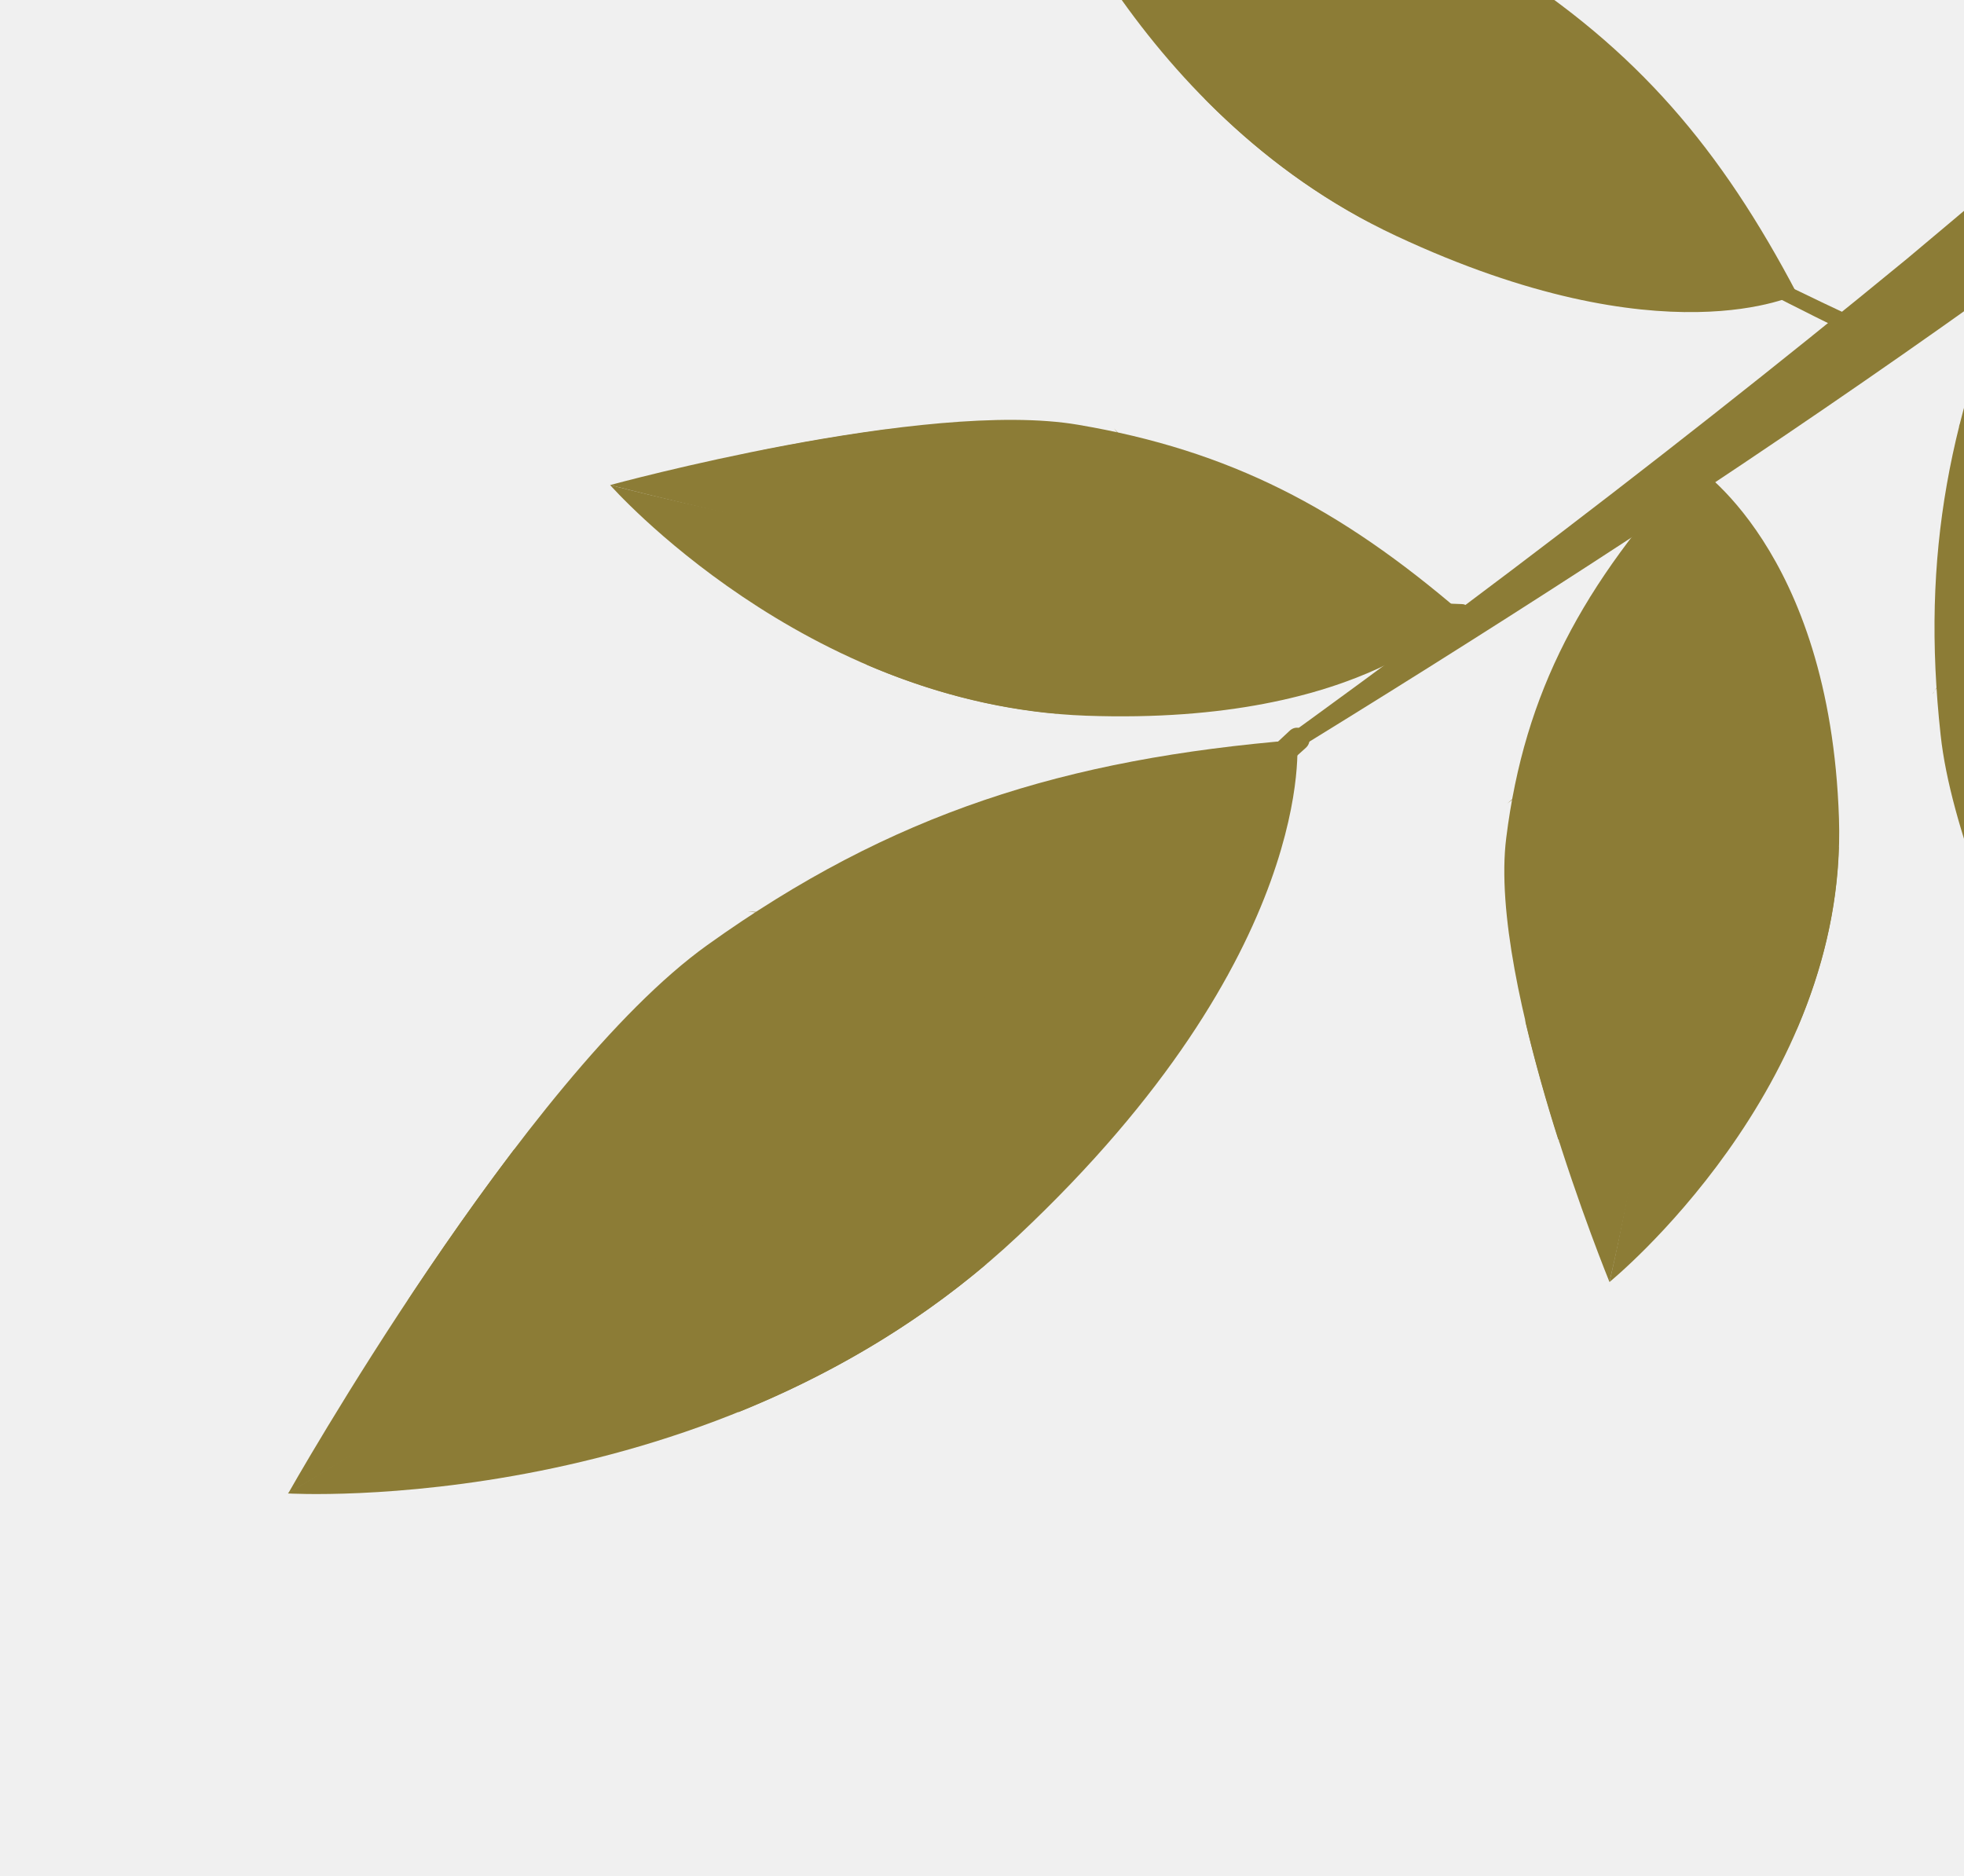
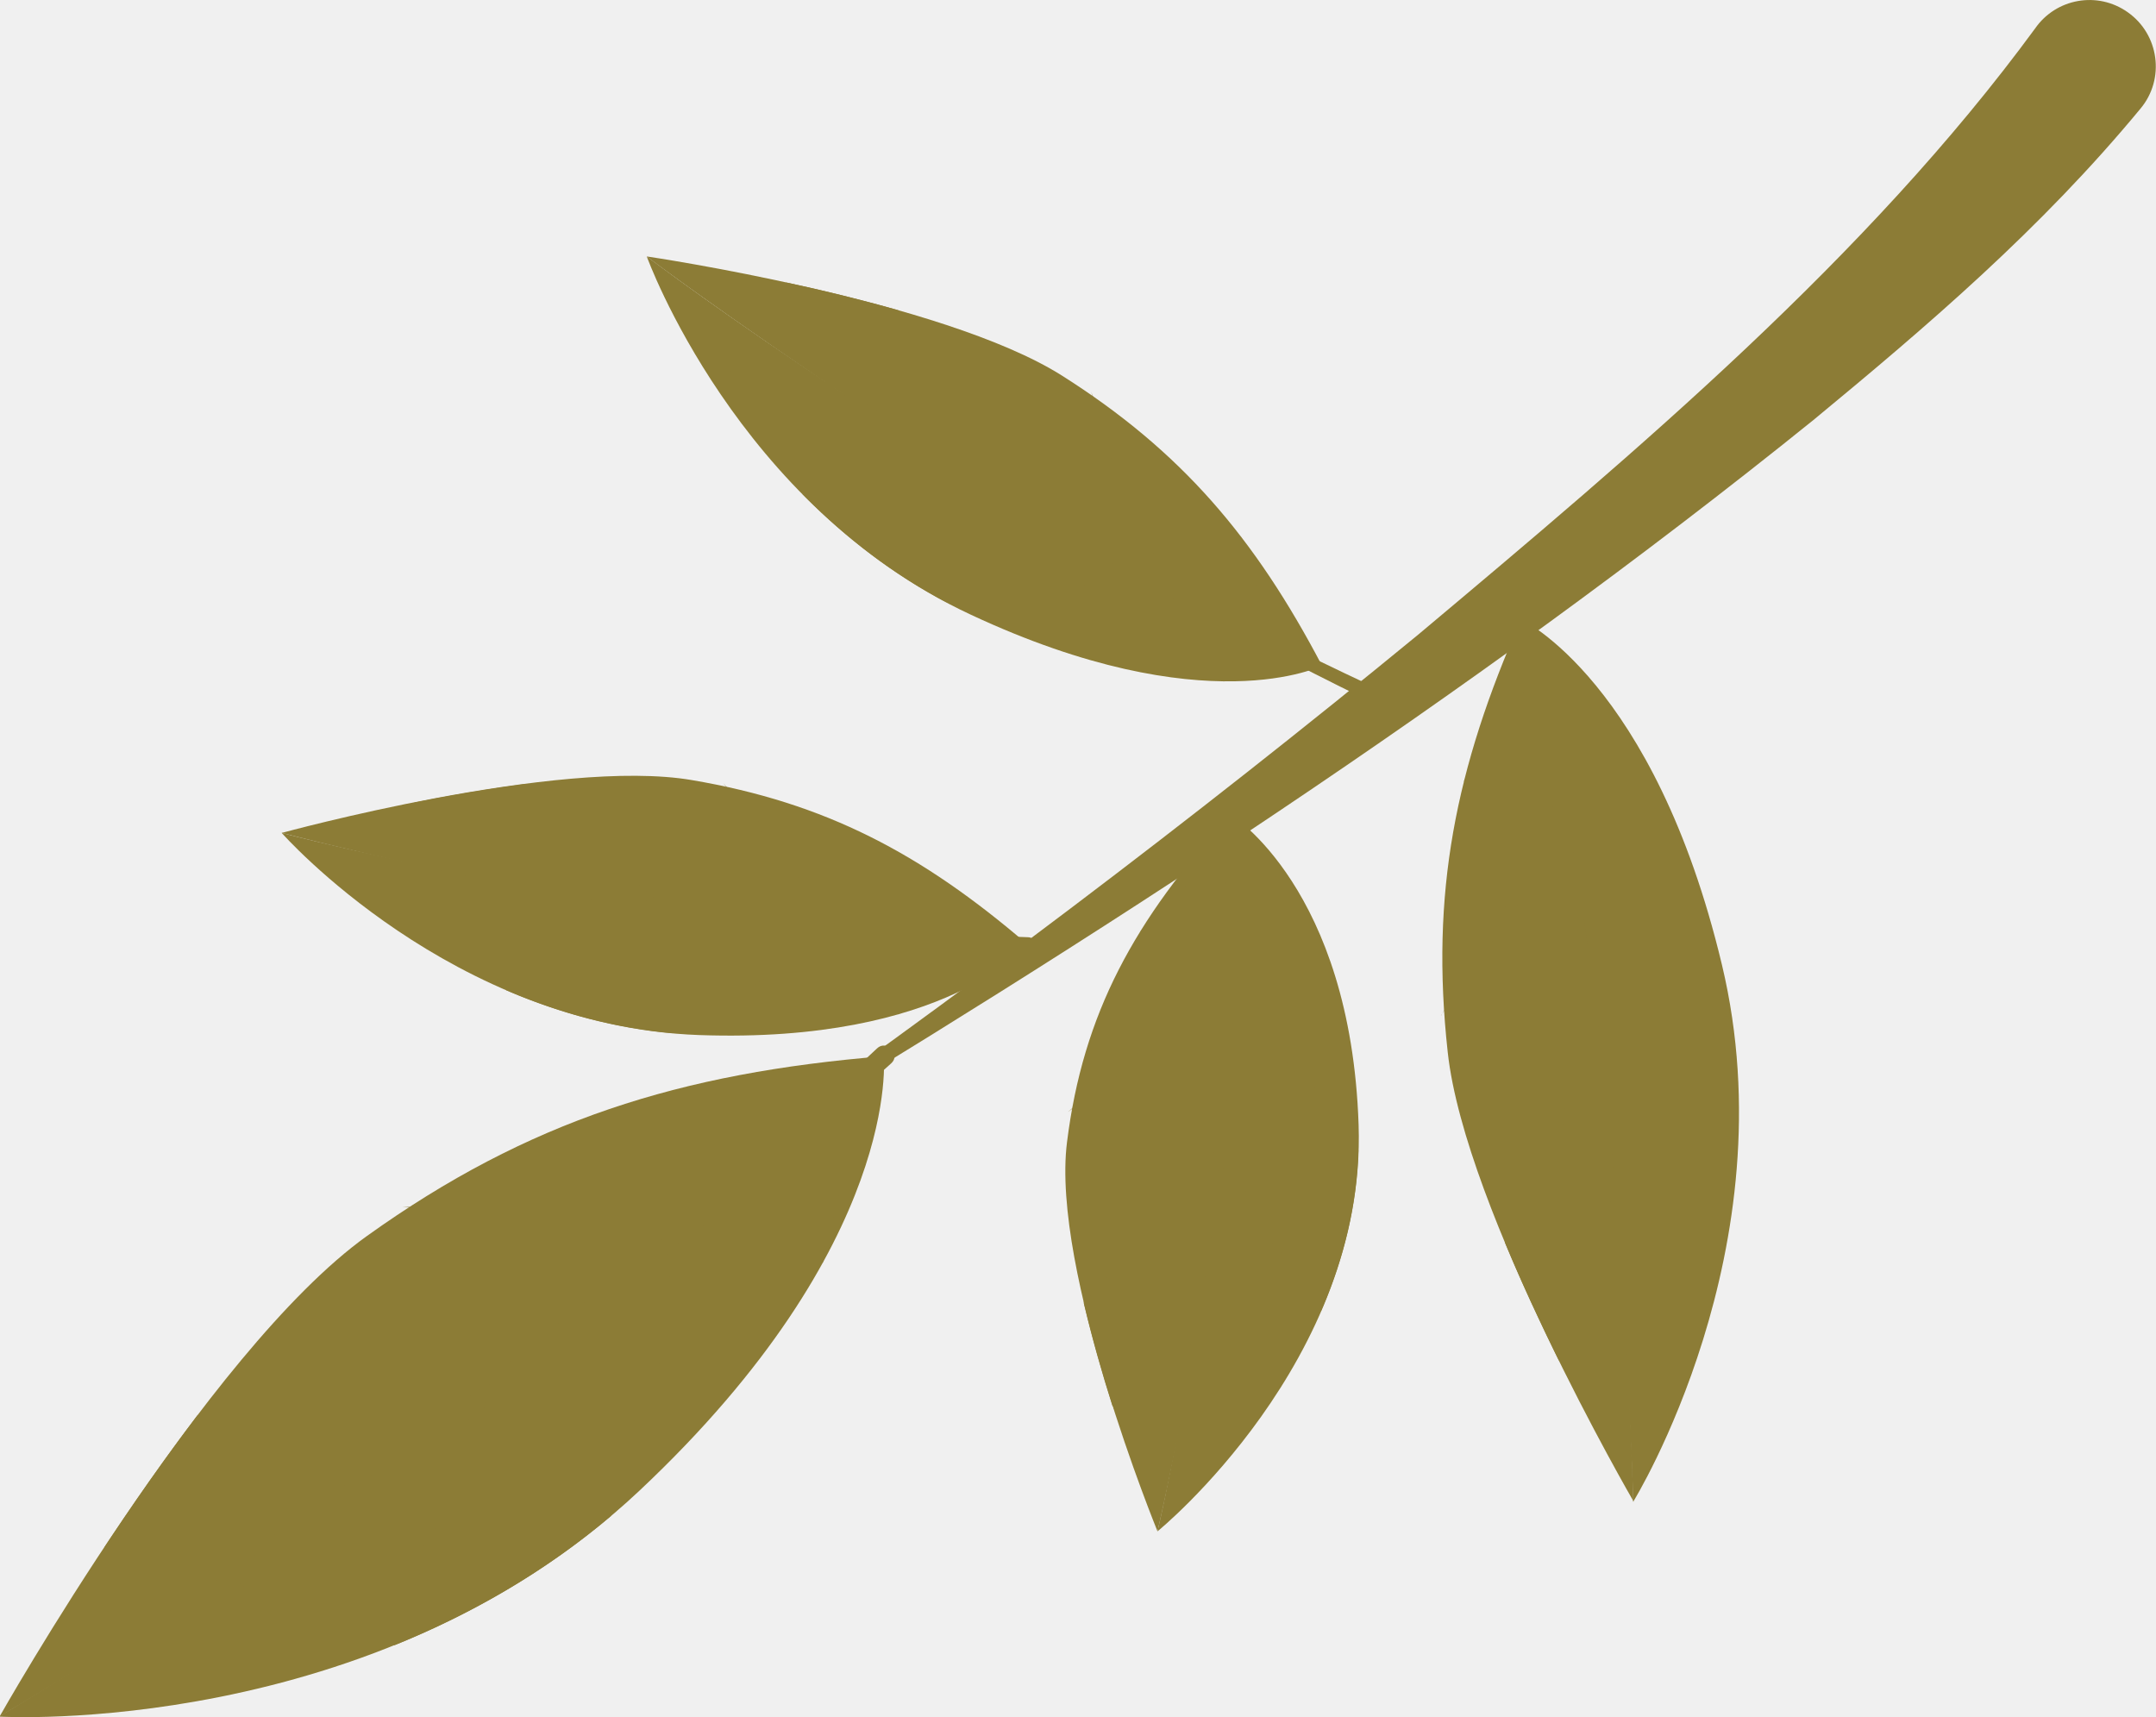
- <svg xmlns="http://www.w3.org/2000/svg" width="354" height="338" viewBox="0 0 354 338" fill="none">
+ <svg xmlns="http://www.w3.org/2000/svg" width="443.427" height="353.076" viewBox="52.037 -83.881 443.427 353.076" fill="none">
  <g id="Price List">
-     <g id="Plan Section" clip-path="url(#clip0_1197_255)">
+     <g id="Plan Section">
      <g id="Flower 3 - Become">
        <g id="Group">
          <g id="Group_2">
            <path id="Vector" d="M109.981 87.43C109.981 87.43 186.574 107.463 263.384 110.38C241.55 91.634 221.76 81.216 194.332 76.565C166.877 71.857 109.981 87.43 109.981 87.43Z" fill="#8C7C36" />
            <path id="Vector_2" d="M109.979 87.432C109.979 87.432 144.916 127.15 195.758 129.002C246.657 130.829 263.382 110.381 263.382 110.381C186.514 107.491 109.979 87.432 109.979 87.432Z" fill="#8C7C36" />
          </g>
          <g id="Group_3">
            <path id="Vector_3" d="M156.148 119.782C166.293 124.151 177.789 127.5 190.378 128.625L228.47 107.959C215.404 106.699 202.725 105.058 190.76 103.308L156.122 119.724L156.148 119.782Z" fill="#8C7C36" />
            <path id="Vector_4" d="M149.237 96.188C160.442 98.416 173.489 100.726 187.735 102.919L159.695 77.423C151.953 78.444 144.283 79.78 137.263 81.173L149.237 96.188Z" fill="#8C7C36" />
          </g>
          <path id="Vector_5" d="M109.978 87.435C160.348 99.292 211.777 107.135 263.475 108.883C265.35 108.881 265.36 111.863 263.46 111.808C211.663 109.061 160.279 100.226 110.036 87.409L109.978 87.435Z" fill="#8C7C36" />
          <g id="Group_4">
            <path id="Vector_6" d="M130.522 103.423L152.809 96.543C152.809 96.543 153.26 96.619 153.279 96.819C153.383 97.051 153.203 97.27 153.003 97.29L130.438 103.391L130.522 103.423Z" fill="#8C7C36" />
            <path id="Vector_7" d="M191.144 104.318L155.145 119.396L190.582 102.901C191.509 102.488 192.155 103.936 191.202 104.292L191.144 104.318Z" fill="#8C7C36" />
            <path id="Vector_8" d="M190.464 128.656L227.079 106.703C227.781 106.252 228.651 106.489 229.103 107.191C229.554 107.892 229.285 108.846 228.499 109.266L190.464 128.656Z" fill="#8C7C36" />
            <path id="Vector_9" d="M236.675 124.793L257.199 108.973C257.817 108.489 258.777 108.617 259.261 109.234C259.771 109.91 259.611 110.954 258.883 111.348L236.733 124.767L236.675 124.793Z" fill="#8C7C36" />
            <path id="Vector_10" d="M136.753 81.262L149.906 95.96C149.906 95.96 150.087 96.365 149.881 96.526C149.733 96.662 149.475 96.707 149.314 96.501L136.753 81.262Z" fill="#8C7C36" />
            <path id="Vector_11" d="M159.759 77.399L188.358 102.437C188.687 102.707 188.694 103.19 188.424 103.519C188.154 103.848 187.613 103.88 187.342 103.584L159.785 77.457L159.759 77.399Z" fill="#8C7C36" />
            <path id="Vector_12" d="M200.806 77.229L228.116 107.009C228.658 107.601 228.646 108.509 228.054 109.051C227.404 109.619 226.47 109.549 225.903 108.899L200.806 77.229Z" fill="#8C7C36" />
            <path id="Vector_13" d="M238.986 92.576L255.89 108.519C256.489 109.085 256.536 109.967 255.969 110.567C255.345 111.193 254.353 111.149 253.785 110.499L238.986 92.576Z" fill="#8C7C36" />
          </g>
        </g>
        <g id="Group_5">
          <g id="Group_6">
            <path id="Vector_14" d="M185.062 -31.136C185.062 -31.136 251.042 18.845 323.941 53.029C310.137 26.743 295.048 8.949 270.46 -6.624C245.788 -22.229 185.062 -31.136 185.062 -31.136Z" fill="#8C7C36" />
            <path id="Vector_15" d="M185.06 -31.139C185.06 -31.139 203.416 20.001 251.667 42.528C299.944 65.114 323.939 53.026 323.939 53.026C251.04 18.842 185.06 -31.139 185.06 -31.139Z" fill="#8C7C36" />
          </g>
          <g id="Group_7">
            <path id="Vector_16" d="M217.07 17.734C225.171 25.931 234.934 33.804 246.646 39.975L291.278 36.468C279.185 29.912 267.581 23.207 256.764 16.707L217.07 17.734Z" fill="#8C7C36" />
            <path id="Vector_17" d="M219.53 -6.98C229.432 -0.35 241.14 7.211 254.001 15.023L236.753 -20.078C228.955 -22.297 221.004 -24.24 213.716 -25.784L219.472 -6.954L219.53 -6.98Z" fill="#8C7C36" />
          </g>
          <path id="Vector_18" d="M185.06 -31.136C232.08 1.874 281.197 32.42 333.258 56.792C334.985 57.55 333.81 60.367 332.031 59.493C280.214 34.109 231.585 2.789 185.06 -31.136Z" fill="#8C7C36" />
          <g id="Group_8">
            <path id="Vector_19" d="M198.722 -7.988L223.559 -5.1C223.559 -5.1 223.946 -4.856 223.908 -4.63C223.869 -4.405 223.663 -4.243 223.438 -4.282L198.722 -7.988Z" fill="#8C7C36" />
            <path id="Vector_20" d="M257.339 17.695L216.278 16.9L257.35 16.162C258.375 16.122 258.415 17.771 257.365 17.753L257.339 17.695Z" fill="#8C7C36" />
            <path id="Vector_21" d="M246.751 40.065L290.098 34.77C290.897 34.691 291.639 35.264 291.775 36.037C291.879 36.894 291.248 37.661 290.366 37.707L246.725 40.007L246.751 40.065Z" fill="#8C7C36" />
            <path id="Vector_22" d="M292.68 55.36L317.429 49.326C318.234 49.106 319.034 49.653 319.228 50.4C319.474 51.263 318.811 52.114 317.954 52.218L292.68 55.36Z" fill="#8C7C36" />
            <path id="Vector_23" d="M236.887 -20.071L254.457 14.191C254.638 14.597 254.503 15.074 254.097 15.255C253.691 15.436 253.215 15.301 253.034 14.895L236.855 -19.988L236.887 -20.071Z" fill="#8C7C36" />
            <path id="Vector_24" d="M276.422 -3.384L291.323 35.333C291.659 36.087 291.222 36.976 290.443 37.254C289.632 37.616 288.716 37.121 288.497 36.316L276.448 -3.326L276.422 -3.384Z" fill="#8C7C36" />
            <path id="Vector_25" d="M307.25 26.491L317.907 49.457C318.243 50.21 317.947 51.106 317.194 51.442C316.383 51.803 315.435 51.392 315.132 50.555L307.25 26.491Z" fill="#8C7C36" />
          </g>
        </g>
        <g id="Group_9">
          <g id="Group_10">
            <path id="Vector_26" d="M387.96 224.961C387.96 224.961 385.781 131.736 364.861 43.533C351.35 74.148 346.208 99.851 349.79 132.501C353.315 165.176 388.018 224.935 388.018 224.935L387.96 224.961Z" fill="#8C7C36" />
            <path id="Vector_27" d="M387.961 224.959C387.961 224.959 420.141 172.96 406.195 114.574C392.249 56.189 364.836 43.473 364.836 43.473C385.756 131.676 387.935 224.901 387.935 224.901L387.961 224.959Z" fill="#8C7C36" />
          </g>
          <g id="Group_11">
            <path id="Vector_28" d="M385.138 177.66C384.027 164.262 382.501 148.687 380.407 131.838L361.547 171.646C365.036 180.093 368.956 188.418 372.656 195.938L385.196 177.634L385.138 177.66Z" fill="#8C7C36" />
          </g>
          <path id="Vector_29" d="M387.959 224.961C385.032 164.024 377.442 103.221 363.224 43.914C362.635 41.815 365.997 40.941 366.47 43.093C379.676 102.78 386.172 163.932 387.984 225.019L387.959 224.961Z" fill="#8C7C36" />
          <g id="Group_12">
            <path id="Vector_30" d="M361.469 171.465L379.664 131.258C379.883 130.814 380.404 130.581 380.849 130.8C381.294 131.018 381.526 131.54 381.25 132.01L361.469 171.465Z" fill="#8C7C36" />
            <path id="Vector_31" d="M348.446 124.966L372.123 84.747C372.612 83.973 373.591 83.676 374.422 84.139C375.254 84.601 375.487 85.748 374.94 86.547L348.388 124.992L348.446 124.966Z" fill="#8C7C36" />
            <path id="Vector_32" d="M353.11 76.832L365.082 52.737C365.487 51.932 366.498 51.551 367.33 52.013C368.219 52.45 368.536 53.629 367.99 54.428L353.136 76.89L353.11 76.832Z" fill="#8C7C36" />
          </g>
        </g>
        <path id="Vector_33" d="M199.364 155.948C248.81 121.328 297.113 84.925 343.739 46.63C388.78 8.833 436.068 -30.938 470.585 -78.005C474.894 -84.233 483.453 -85.757 489.649 -81.365C496.122 -76.818 497.364 -67.646 492.295 -61.566C471.858 -36.823 448.511 -16.896 424.899 2.593C353.92 59.804 277.352 109.158 199.364 155.948Z" fill="#8C7C36" />
        <g id="Group_13">
          <g id="Group_14">
            <path id="Vector_34" d="M290.103 231.079C290.103 231.079 307.517 157.182 305.174 83.689C285.301 105.332 274.792 124.606 271.493 151.016C268.136 177.451 290.103 231.079 290.103 231.079Z" fill="#8C7C36" />
            <path id="Vector_35" d="M290.103 231.079C290.103 231.079 333.086 196.145 331.463 147.478C329.839 98.811 305.174 83.689 305.174 83.689C307.491 157.124 290.103 231.079 290.103 231.079Z" fill="#8C7C36" />
          </g>
          <g id="Group_15">
            <path id="Vector_36" d="M323.774 185.707C328.046 175.814 331.092 164.73 331.426 152.702L304.965 117.194C304.497 129.698 303.532 141.868 302.399 153.349L323.8 185.765L323.774 185.707Z" fill="#8C7C36" />
            <path id="Vector_37" d="M297.224 193.309C298.951 182.536 300.643 169.973 302.128 156.32L274.937 184.143C276.685 191.491 278.749 198.768 280.87 205.395L297.224 193.309Z" fill="#8C7C36" />
          </g>
          <path id="Vector_38" d="M290.103 231.079C299.997 182.695 305.343 133.144 303.667 83.736C303.555 81.772 306.686 81.626 306.682 83.643C307.327 133.232 301.015 182.797 290.103 231.079Z" fill="#8C7C36" />
          <g id="Group_16">
            <path id="Vector_39" d="M305.912 119.765L271.658 144.833L304.002 117.352C305.566 116.029 307.585 118.533 305.912 119.765Z" fill="#8C7C36" />
            <path id="Vector_40" d="M306.851 210.833L297.357 189.85C297.357 189.85 297.349 189.367 297.581 189.264C297.813 189.161 298.064 189.257 298.168 189.489L306.909 210.807L306.851 210.833Z" fill="#8C7C36" />
            <path id="Vector_41" d="M303.281 152.824L323.311 186.684L301.91 153.644C301.323 152.794 302.726 151.89 303.281 152.824Z" fill="#8C7C36" />
            <path id="Vector_42" d="M331.44 152.563L303.77 118.705C303.261 118.029 303.331 117.095 303.981 116.527C304.63 115.959 305.674 116.119 306.21 116.853L331.44 152.563Z" fill="#8C7C36" />
            <path id="Vector_43" d="M323.61 108.676L304.133 89.921C303.534 89.355 303.462 88.415 304.086 87.789C304.71 87.163 305.818 87.156 306.354 87.889L323.552 108.702L323.61 108.676Z" fill="#8C7C36" />
            <path id="Vector_44" d="M281.001 205.826L297.006 192.646C297.006 192.646 297.437 192.523 297.599 192.729C297.702 192.961 297.721 193.16 297.515 193.322L281.026 205.884L281.001 205.826Z" fill="#8C7C36" />
            <path id="Vector_45" d="M274.868 183.969L301.6 155.587C301.87 155.258 302.411 155.225 302.766 155.553C303.121 155.881 303.128 156.364 302.8 156.719L274.952 184.001L274.868 183.969Z" fill="#8C7C36" />
            <path id="Vector_46" d="M286.475 107.798L303.757 90.783C304.324 90.184 305.316 90.228 305.915 90.794C306.541 91.418 306.491 92.552 305.757 93.087L286.475 107.798Z" fill="#8C7C36" />
          </g>
        </g>
        <g id="Group_17">
          <g id="Group_18">
            <path id="Vector_47" d="M51.944 269.187C51.944 269.187 151.685 210.265 233.817 133.354C191.859 136.78 160.666 146.589 127.493 170.342C94.32 194.094 51.944 269.187 51.944 269.187Z" fill="#8C7C36" />
            <path id="Vector_48" d="M51.946 269.189C51.946 269.189 129.164 273.799 183.511 222.753C237.801 171.732 233.793 133.298 233.793 133.298C151.66 210.21 51.92 269.131 51.92 269.131L51.946 269.189Z" fill="#8C7C36" />
          </g>
          <g id="Group_19">
            <path id="Vector_49" d="M133.085 254.542C148.036 248.501 163.409 239.979 177.541 228.051L195.344 167.18C180.601 179.45 165.804 190.979 151.703 201.574L133.085 254.542Z" fill="#8C7C36" />
            <path id="Vector_50" d="M101.414 237.407C115.233 228.049 131.093 216.879 148.065 204.31L92.668 207.198C85.793 216.238 79.24 225.69 73.517 234.354L101.472 237.381L101.414 237.407Z" fill="#8C7C36" />
          </g>
          <path id="Vector_51" d="M51.944 269.186C116.09 229.053 177.26 183.648 232.411 131.757C234.342 129.854 237.412 133.001 235.314 134.839C179.066 185.83 117.006 230.173 51.944 269.186Z" fill="#8C7C36" />
          <g id="Group_20">
            <path id="Vector_52" d="M89.647 264.328L105.471 234.071C105.471 234.071 105.999 233.697 106.276 233.851C106.553 234.005 106.65 234.379 106.496 234.656L89.615 264.412L89.647 264.328Z" fill="#8C7C36" />
            <path id="Vector_53" d="M153.01 202.171L131.609 255.13L150.916 201.368C151.404 199.97 153.582 200.805 153.01 202.171Z" fill="#8C7C36" />
            <path id="Vector_54" d="M177.71 227.978L192.609 167.29C192.859 166.137 194.024 165.478 195.177 165.728C196.357 166.036 197.067 167.317 196.675 168.464L177.652 228.004L177.71 227.978Z" fill="#8C7C36" />
            <path id="Vector_55" d="M221.221 175.996L225.898 138.344C226.064 137.158 227.093 136.352 228.279 136.518C229.522 136.658 230.374 137.946 230.066 139.125L221.221 175.996Z" fill="#8C7C36" />
            <path id="Vector_56" d="M73.11 235.022L101.927 236.553C101.927 236.553 102.481 236.861 102.468 237.145C102.482 237.486 102.16 237.699 101.819 237.712L73.052 235.047L73.11 235.022Z" fill="#8C7C36" />
            <path id="Vector_57" d="M92.754 207.091L148.227 203.127C148.826 203.069 149.374 203.519 149.459 204.176C149.518 204.775 149.009 205.349 148.385 205.35L92.812 207.065L92.754 207.091Z" fill="#8C7C36" />
            <path id="Vector_58" d="M134.801 164.305L193.863 166.521C195.055 166.545 195.977 167.523 195.895 168.741C195.871 169.933 194.777 170.907 193.533 170.767L134.801 164.305Z" fill="#8C7C36" />
            <path id="Vector_59" d="M190.078 140.424L224.07 139.23C225.236 139.196 226.275 140.123 226.308 141.289C226.393 142.57 225.267 143.628 223.966 143.514L190.078 140.424Z" fill="#8C7C36" />
          </g>
        </g>
      </g>
    </g>
  </g>
  <defs>
    <clipPath id="clip0_1197_255">
      <rect width="354" height="494" fill="white" />
    </clipPath>
  </defs>
</svg>
